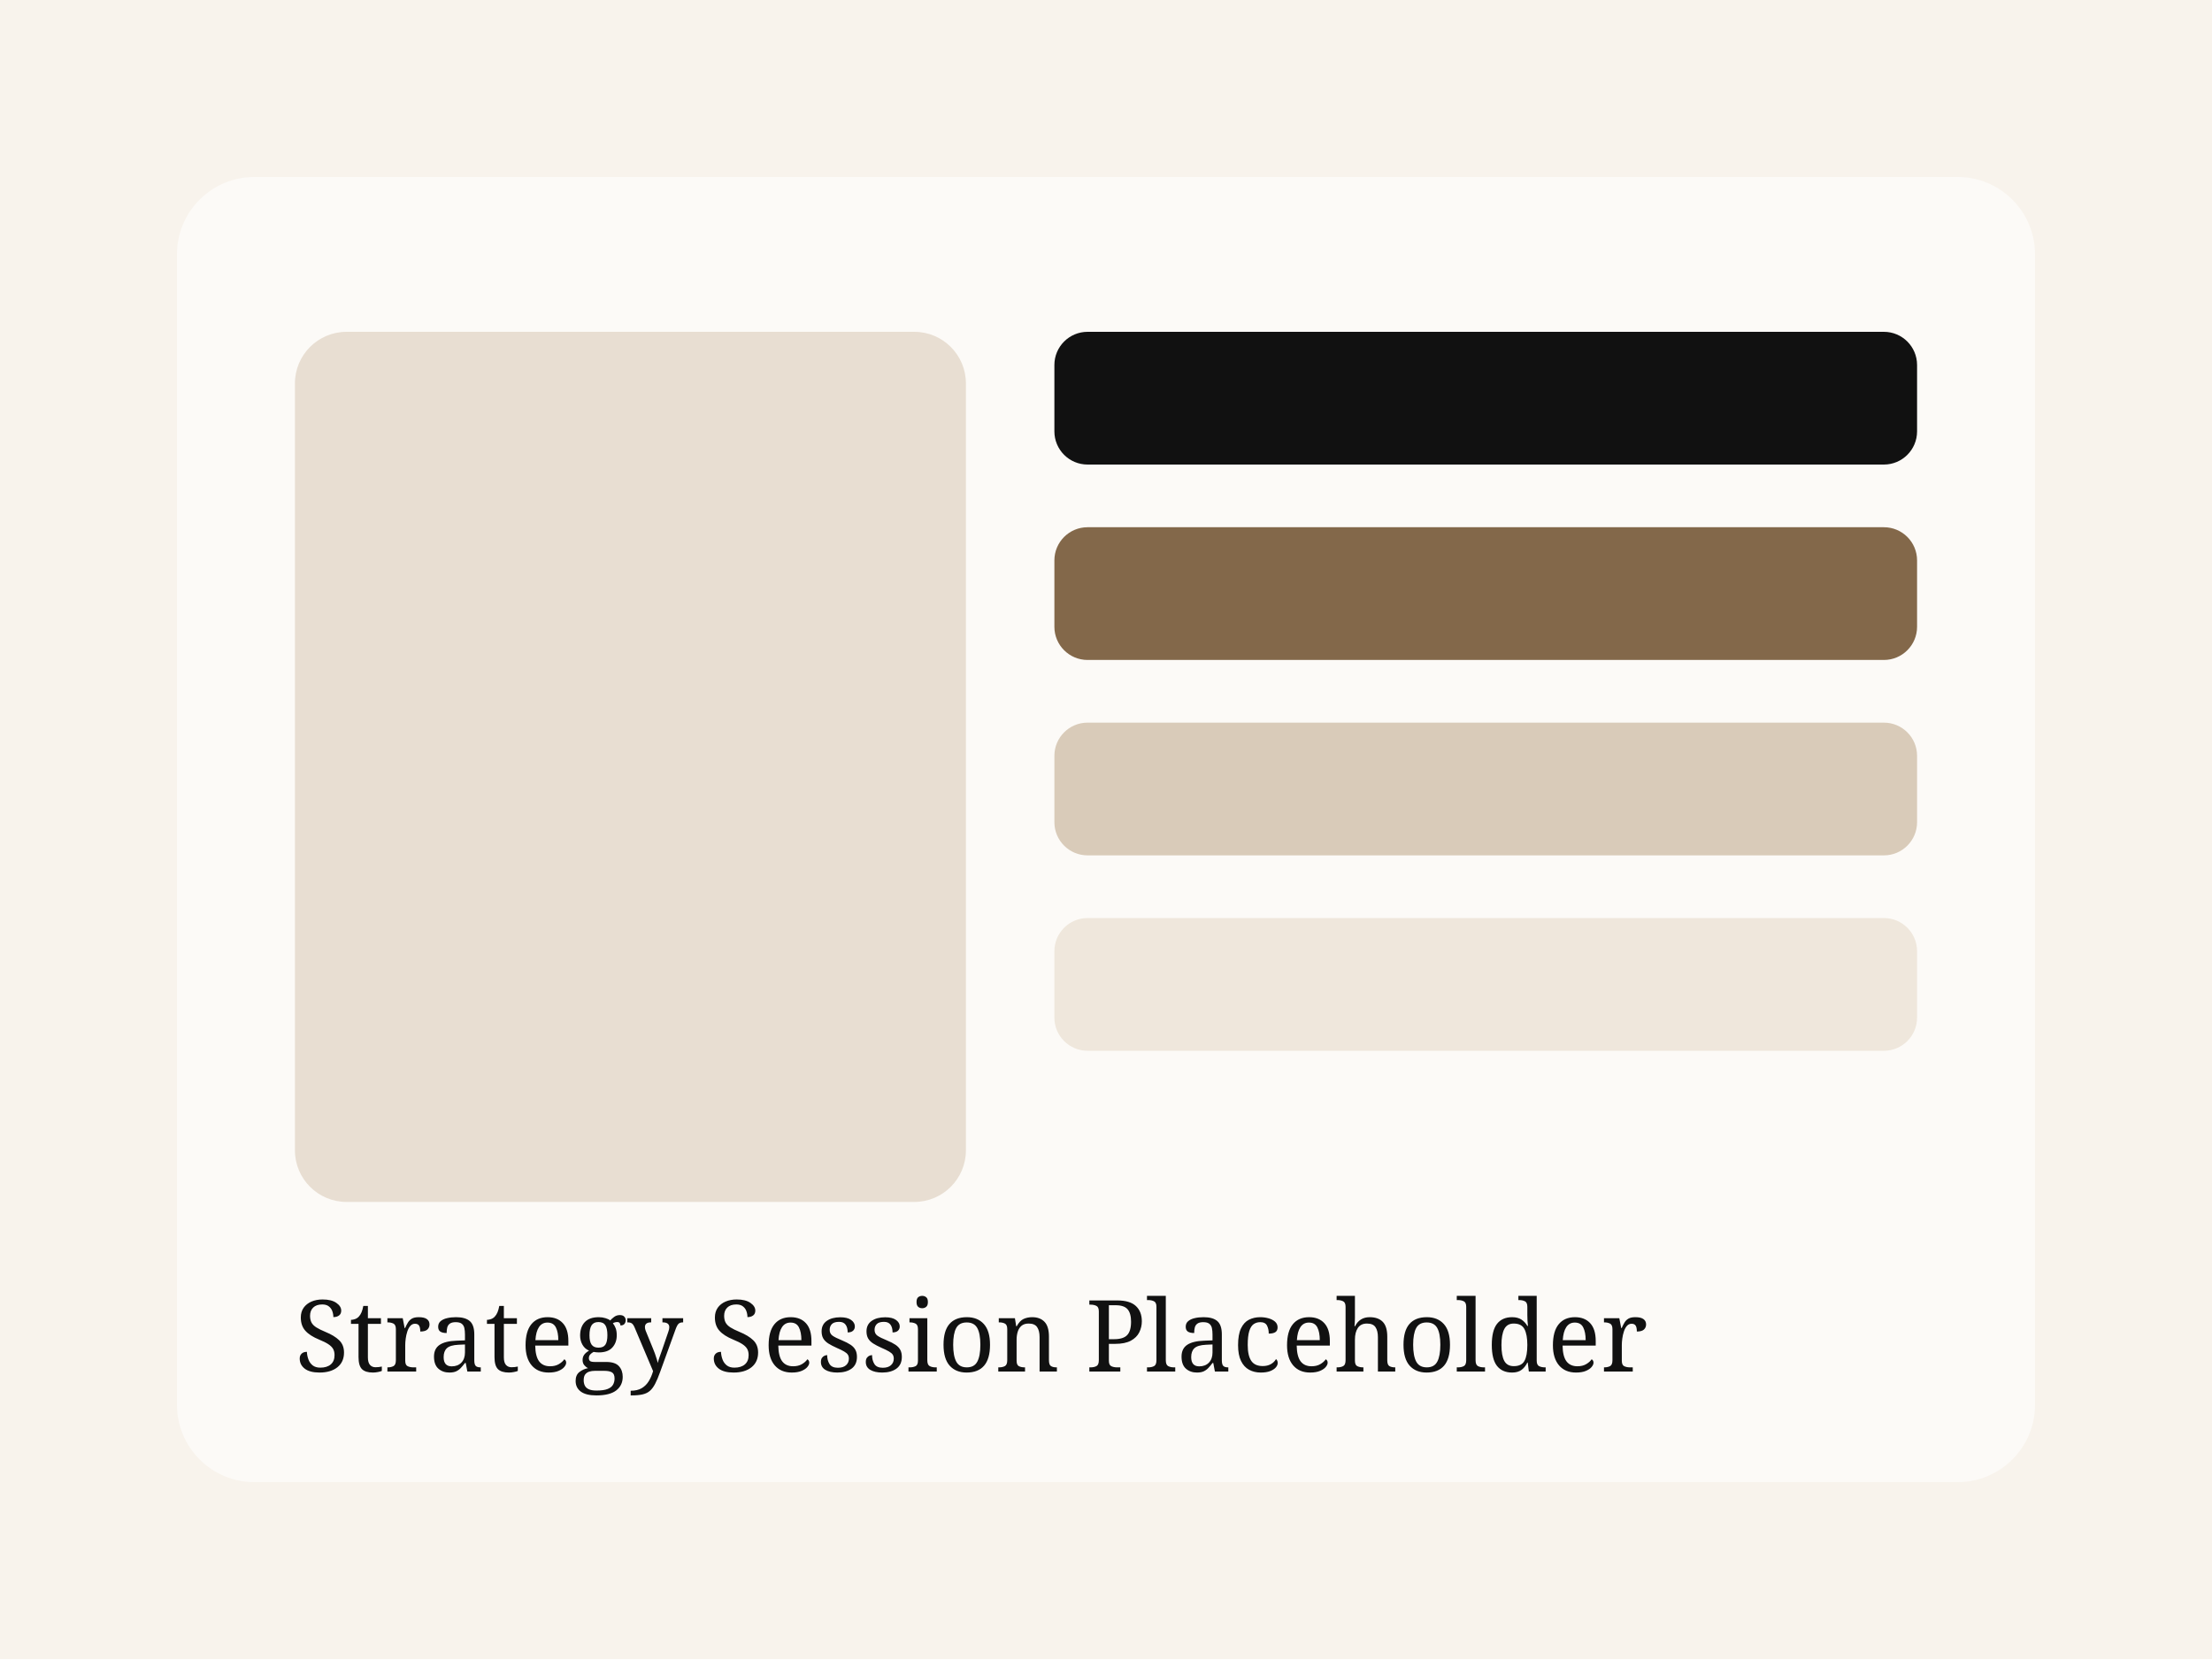
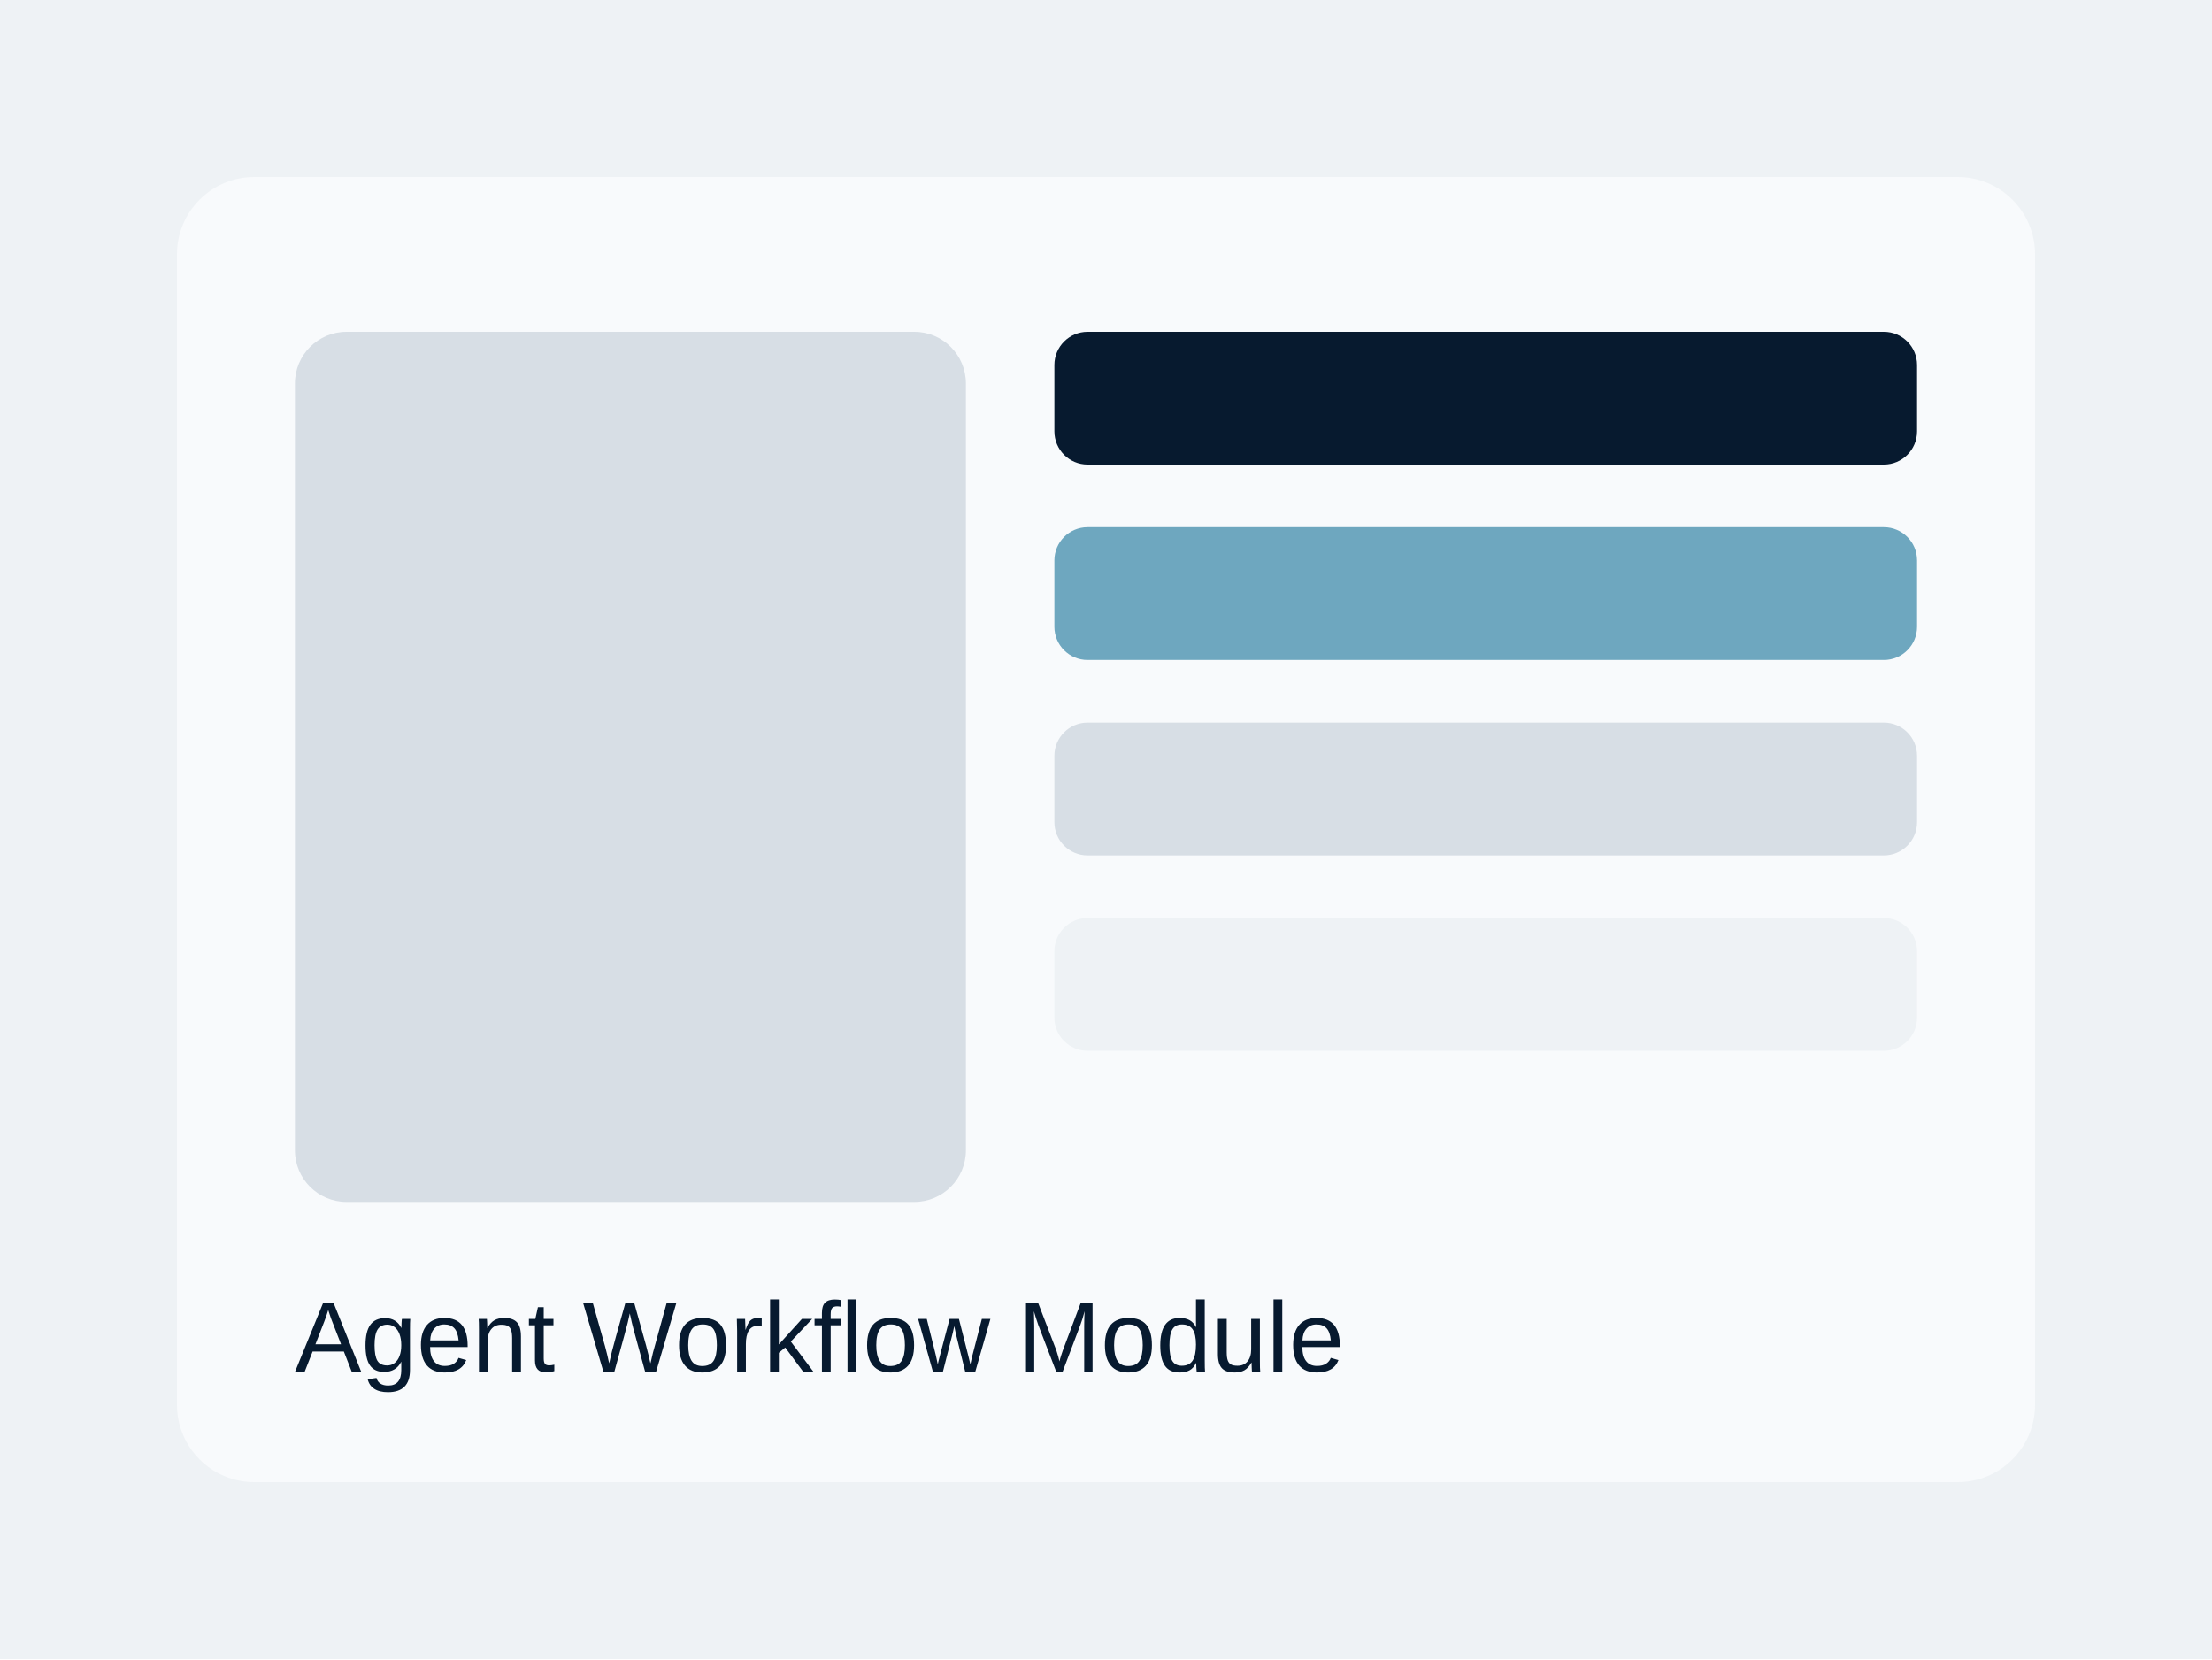
<svg xmlns="http://www.w3.org/2000/svg" width="1200" height="900" viewBox="0 0 1200 900" fill="none">
-   <rect width="1200" height="900" fill="#F8F3EC" />
-   <rect x="96" y="96" width="1008" height="708" rx="42" fill="#FCFAF7" />
-   <rect x="160" y="180" width="364" height="472" rx="28" fill="#E8DED2" />
-   <rect x="572" y="180" width="468" height="72" rx="18" fill="#111111" />
-   <rect x="572" y="286" width="468" height="72" rx="18" fill="#83684A" />
-   <rect x="572" y="392" width="468" height="72" rx="18" fill="#D9CBB9" />
-   <rect x="572" y="498" width="468" height="72" rx="18" fill="#EFE7DC" />
-   <text x="160" y="744" fill="#111111" font-family="Georgia, serif" font-size="54">Strategy Session Placeholder</text>
+   <rect width="1200" height="900" fill="#EEF2F5" />
+   <rect x="96" y="96" width="1008" height="708" rx="42" fill="#F8FAFC" />
+   <rect x="160" y="180" width="364" height="472" rx="28" fill="#D7DEE5" />
+   <rect x="572" y="180" width="468" height="72" rx="18" fill="#071A2F" />
+   <rect x="572" y="286" width="468" height="72" rx="18" fill="#6EA7BF" />
+   <rect x="572" y="392" width="468" height="72" rx="18" fill="#D7DEE5" />
+   <rect x="572" y="498" width="468" height="72" rx="18" fill="#EEF2F5" />
+   <text x="160" y="744" fill="#071A2F" font-family="Arial, sans-serif" font-size="54">Agent Workflow Module</text>
</svg>
